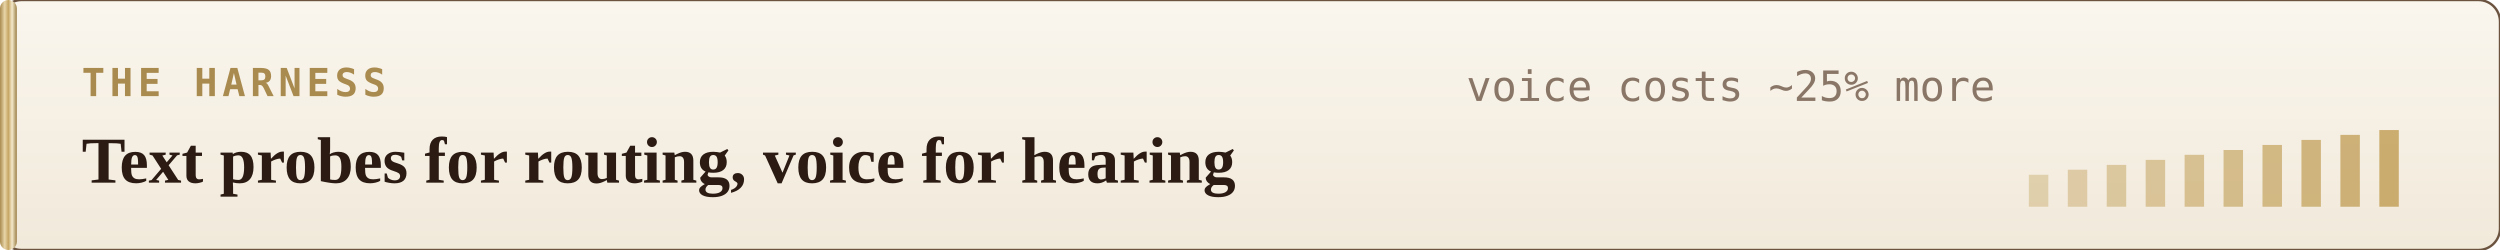
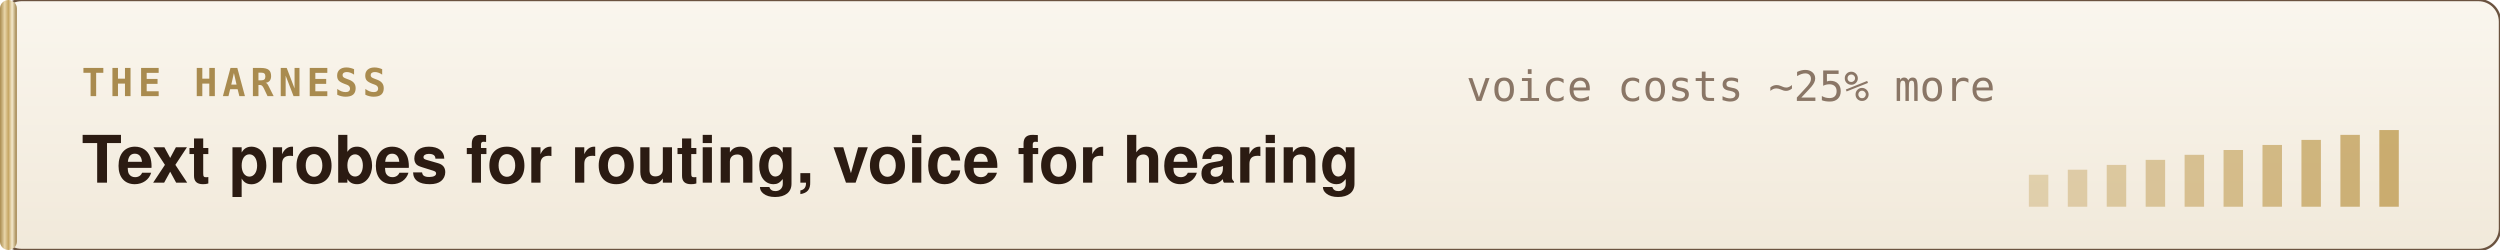
<svg xmlns="http://www.w3.org/2000/svg" viewBox="0 0 1040 104" width="1040" height="104" role="img" aria-label="The harness">
  <defs>
    <linearGradient id="gold" x1="0" y1="0" x2="1" y2="0">
      <stop offset="0" stop-color="#A98B4F" />
      <stop offset="0.28" stop-color="#E8D5A8" />
      <stop offset="0.5" stop-color="#C6A664" />
      <stop offset="0.72" stop-color="#F4E9CC" />
      <stop offset="1" stop-color="#9C7E45" />
    </linearGradient>
    <linearGradient id="iv" x1="0" y1="0" x2="0" y2="1">
      <stop offset="0" stop-color="#FAF6EE" />
      <stop offset="1" stop-color="#F1E9DA" />
    </linearGradient>
  </defs>
  <rect width="1040" height="104" rx="9" fill="url(#iv)" />
  <rect width="1040" height="104" rx="9" fill="none" stroke="#6B5340" />
  <rect x="0" y="0" width="7" height="104" rx="3.5" fill="url(#gold)" />
  <text x="34" y="40" font-family="ui-monospace,SFMono-Regular,Menlo,monospace" font-size="16.1" letter-spacing="2" fill="#A98B4F" font-weight="700">THE HARNESS</text>
-   <text x="34" y="76" font-family="Georgia,'Times New Roman',serif" font-size="27.3" fill="#2B1B12" font-weight="700">Text probes for routing, voice for hearing</text>
+   <text x="34" y="76" font-family="-apple-system,BlinkMacSystemFont,'Segoe UI',Helvetica,Arial,sans-serif" font-size="27.3" fill="#2B1B12" font-weight="700">Text probes for routing, voice for hearing</text>
  <text x="830" y="42" font-family="ui-monospace,SFMono-Regular,Menlo,monospace" font-size="17.4" fill="#8A7666" text-anchor="end">voice costs ~25% more</text>
  <rect x="844.0" y="72.7" width="8.1" height="13.3" fill="#C6A664" opacity="0.42" />
  <rect x="860.2" y="70.6" width="8.1" height="15.4" fill="#C6A664" opacity="0.47" />
  <rect x="876.4" y="68.6" width="8.1" height="17.4" fill="#C6A664" opacity="0.53" />
  <rect x="892.6" y="66.5" width="8.1" height="19.5" fill="#C6A664" opacity="0.58" />
  <rect x="908.8" y="64.4" width="8.1" height="21.6" fill="#C6A664" opacity="0.64" />
  <rect x="925.0" y="62.4" width="8.1" height="23.6" fill="#C6A664" opacity="0.69" />
  <rect x="941.2" y="60.3" width="8.1" height="25.7" fill="#C6A664" opacity="0.74" />
  <rect x="957.4" y="58.2" width="8.1" height="27.8" fill="#C6A664" opacity="0.80" />
  <rect x="973.6" y="56.1" width="8.1" height="29.9" fill="#C6A664" opacity="0.85" />
  <rect x="989.8" y="54.1" width="8.1" height="31.9" fill="#C6A664" opacity="0.91" />
</svg>
